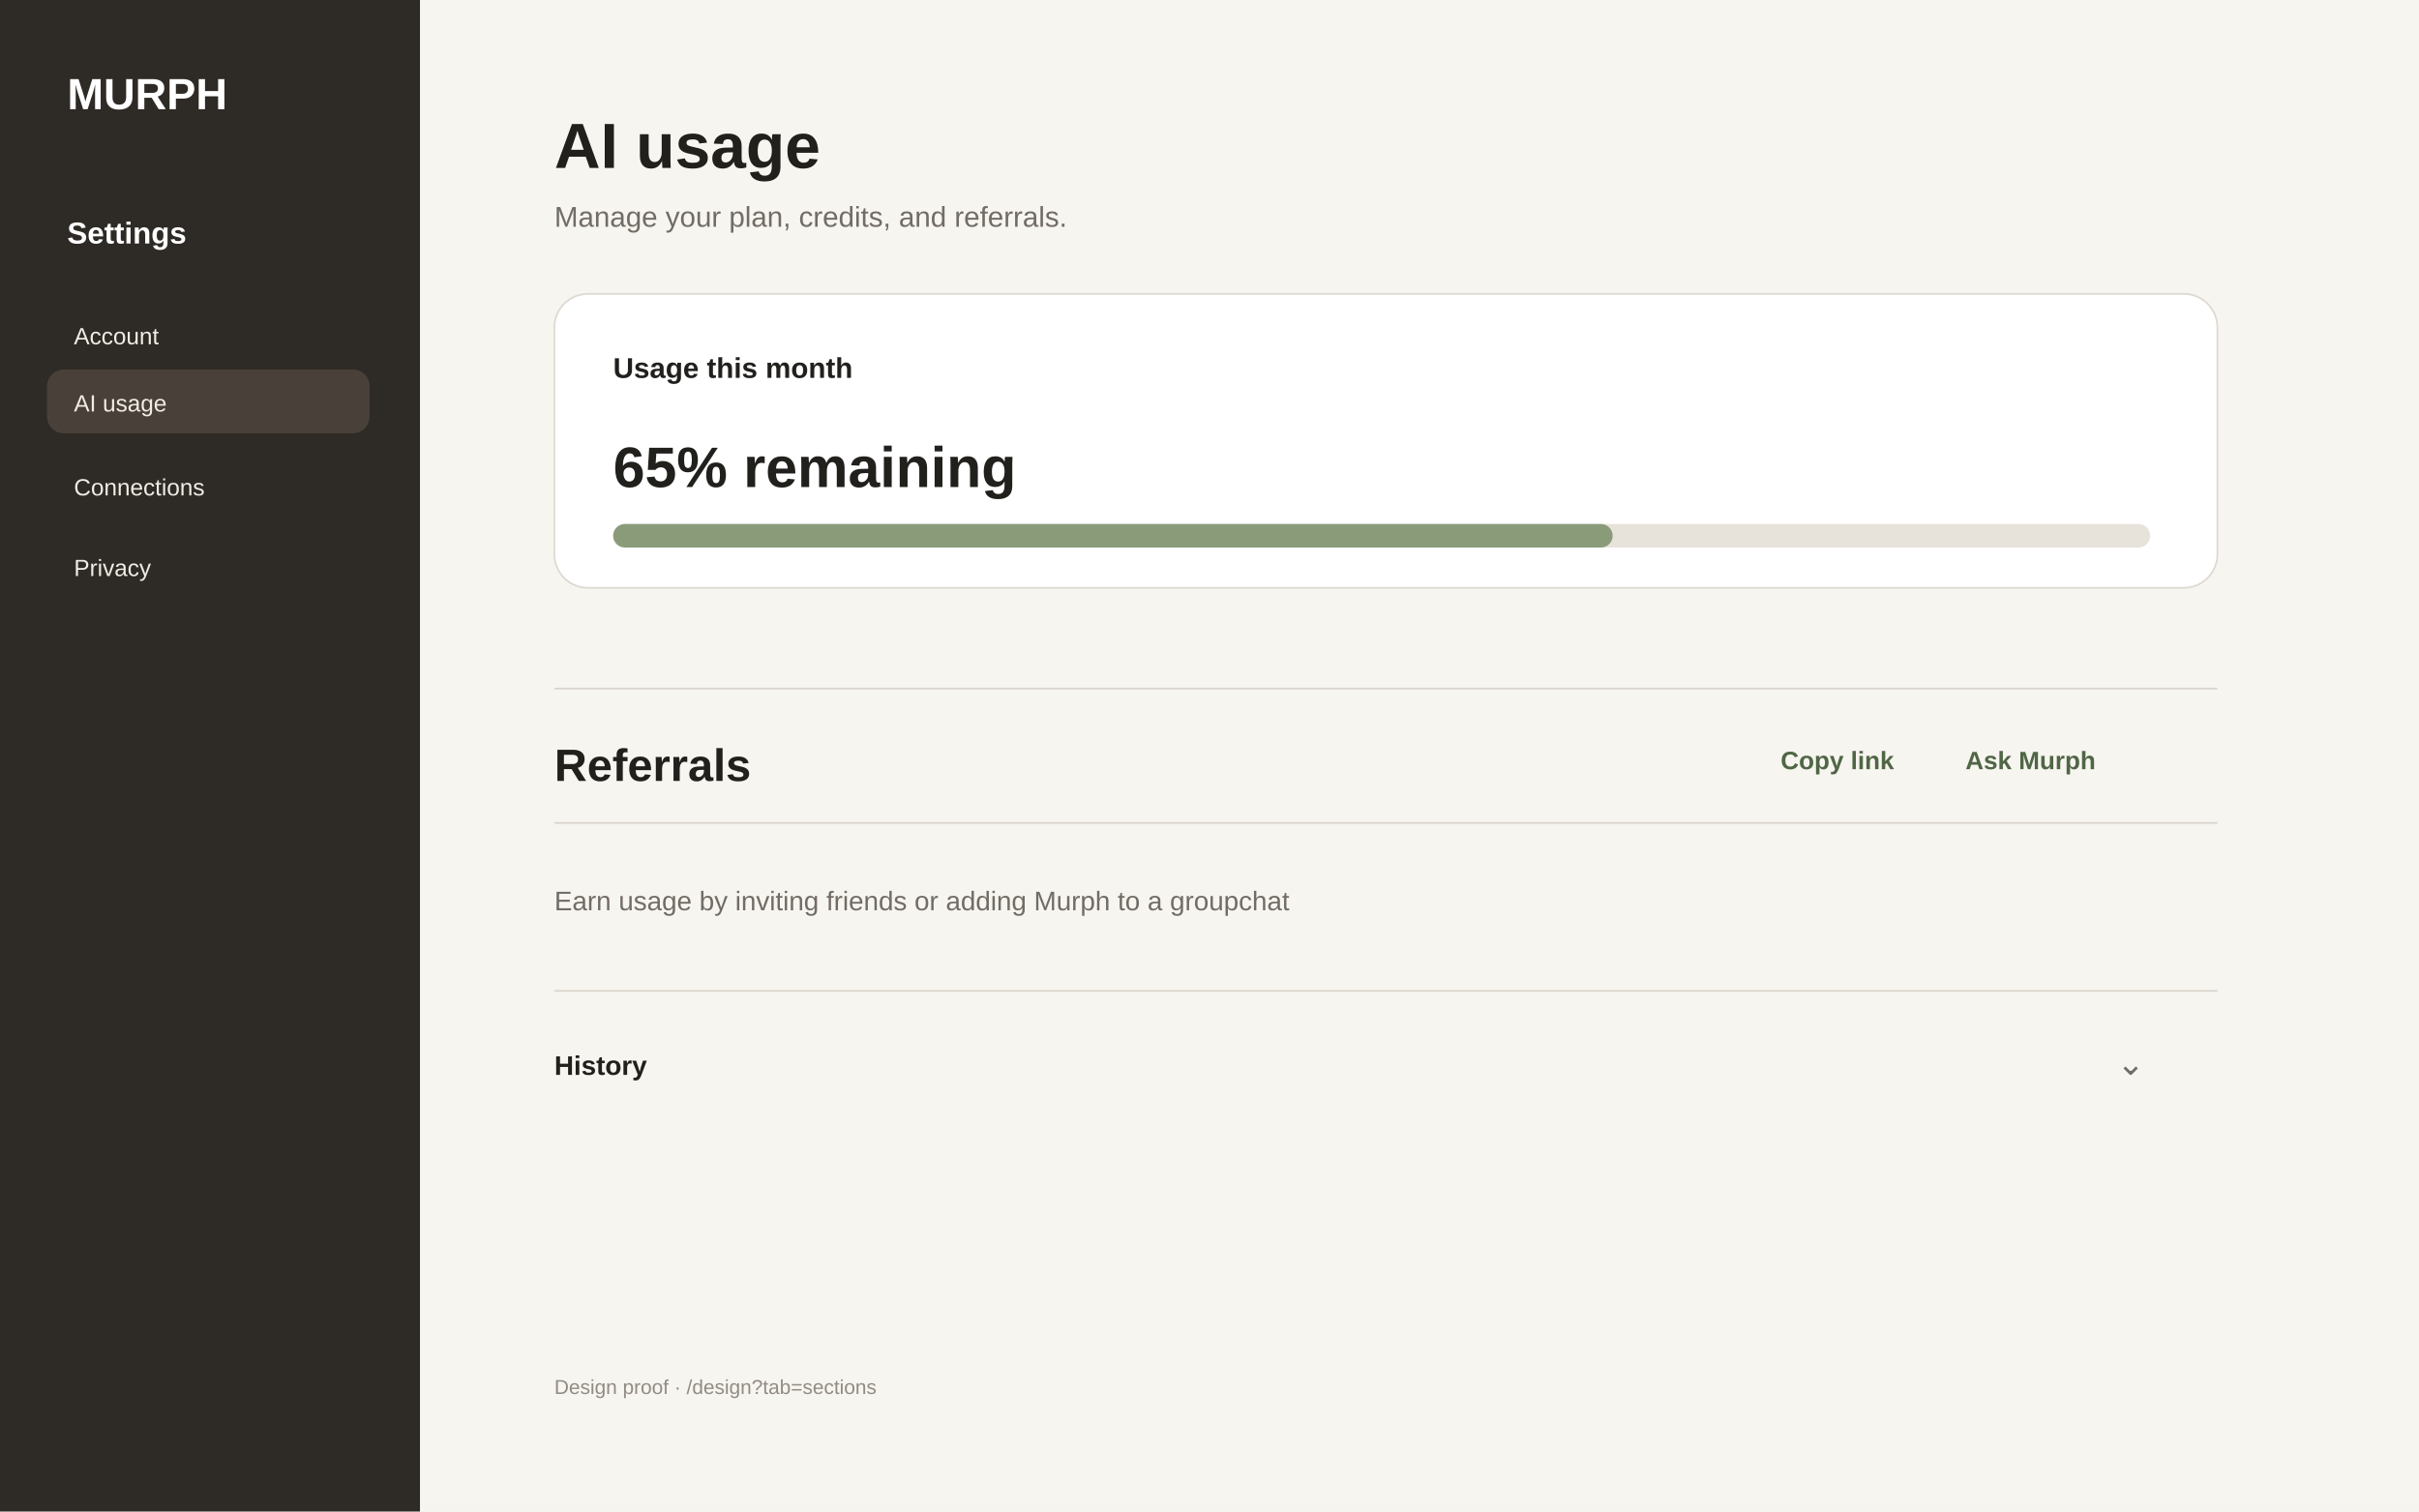
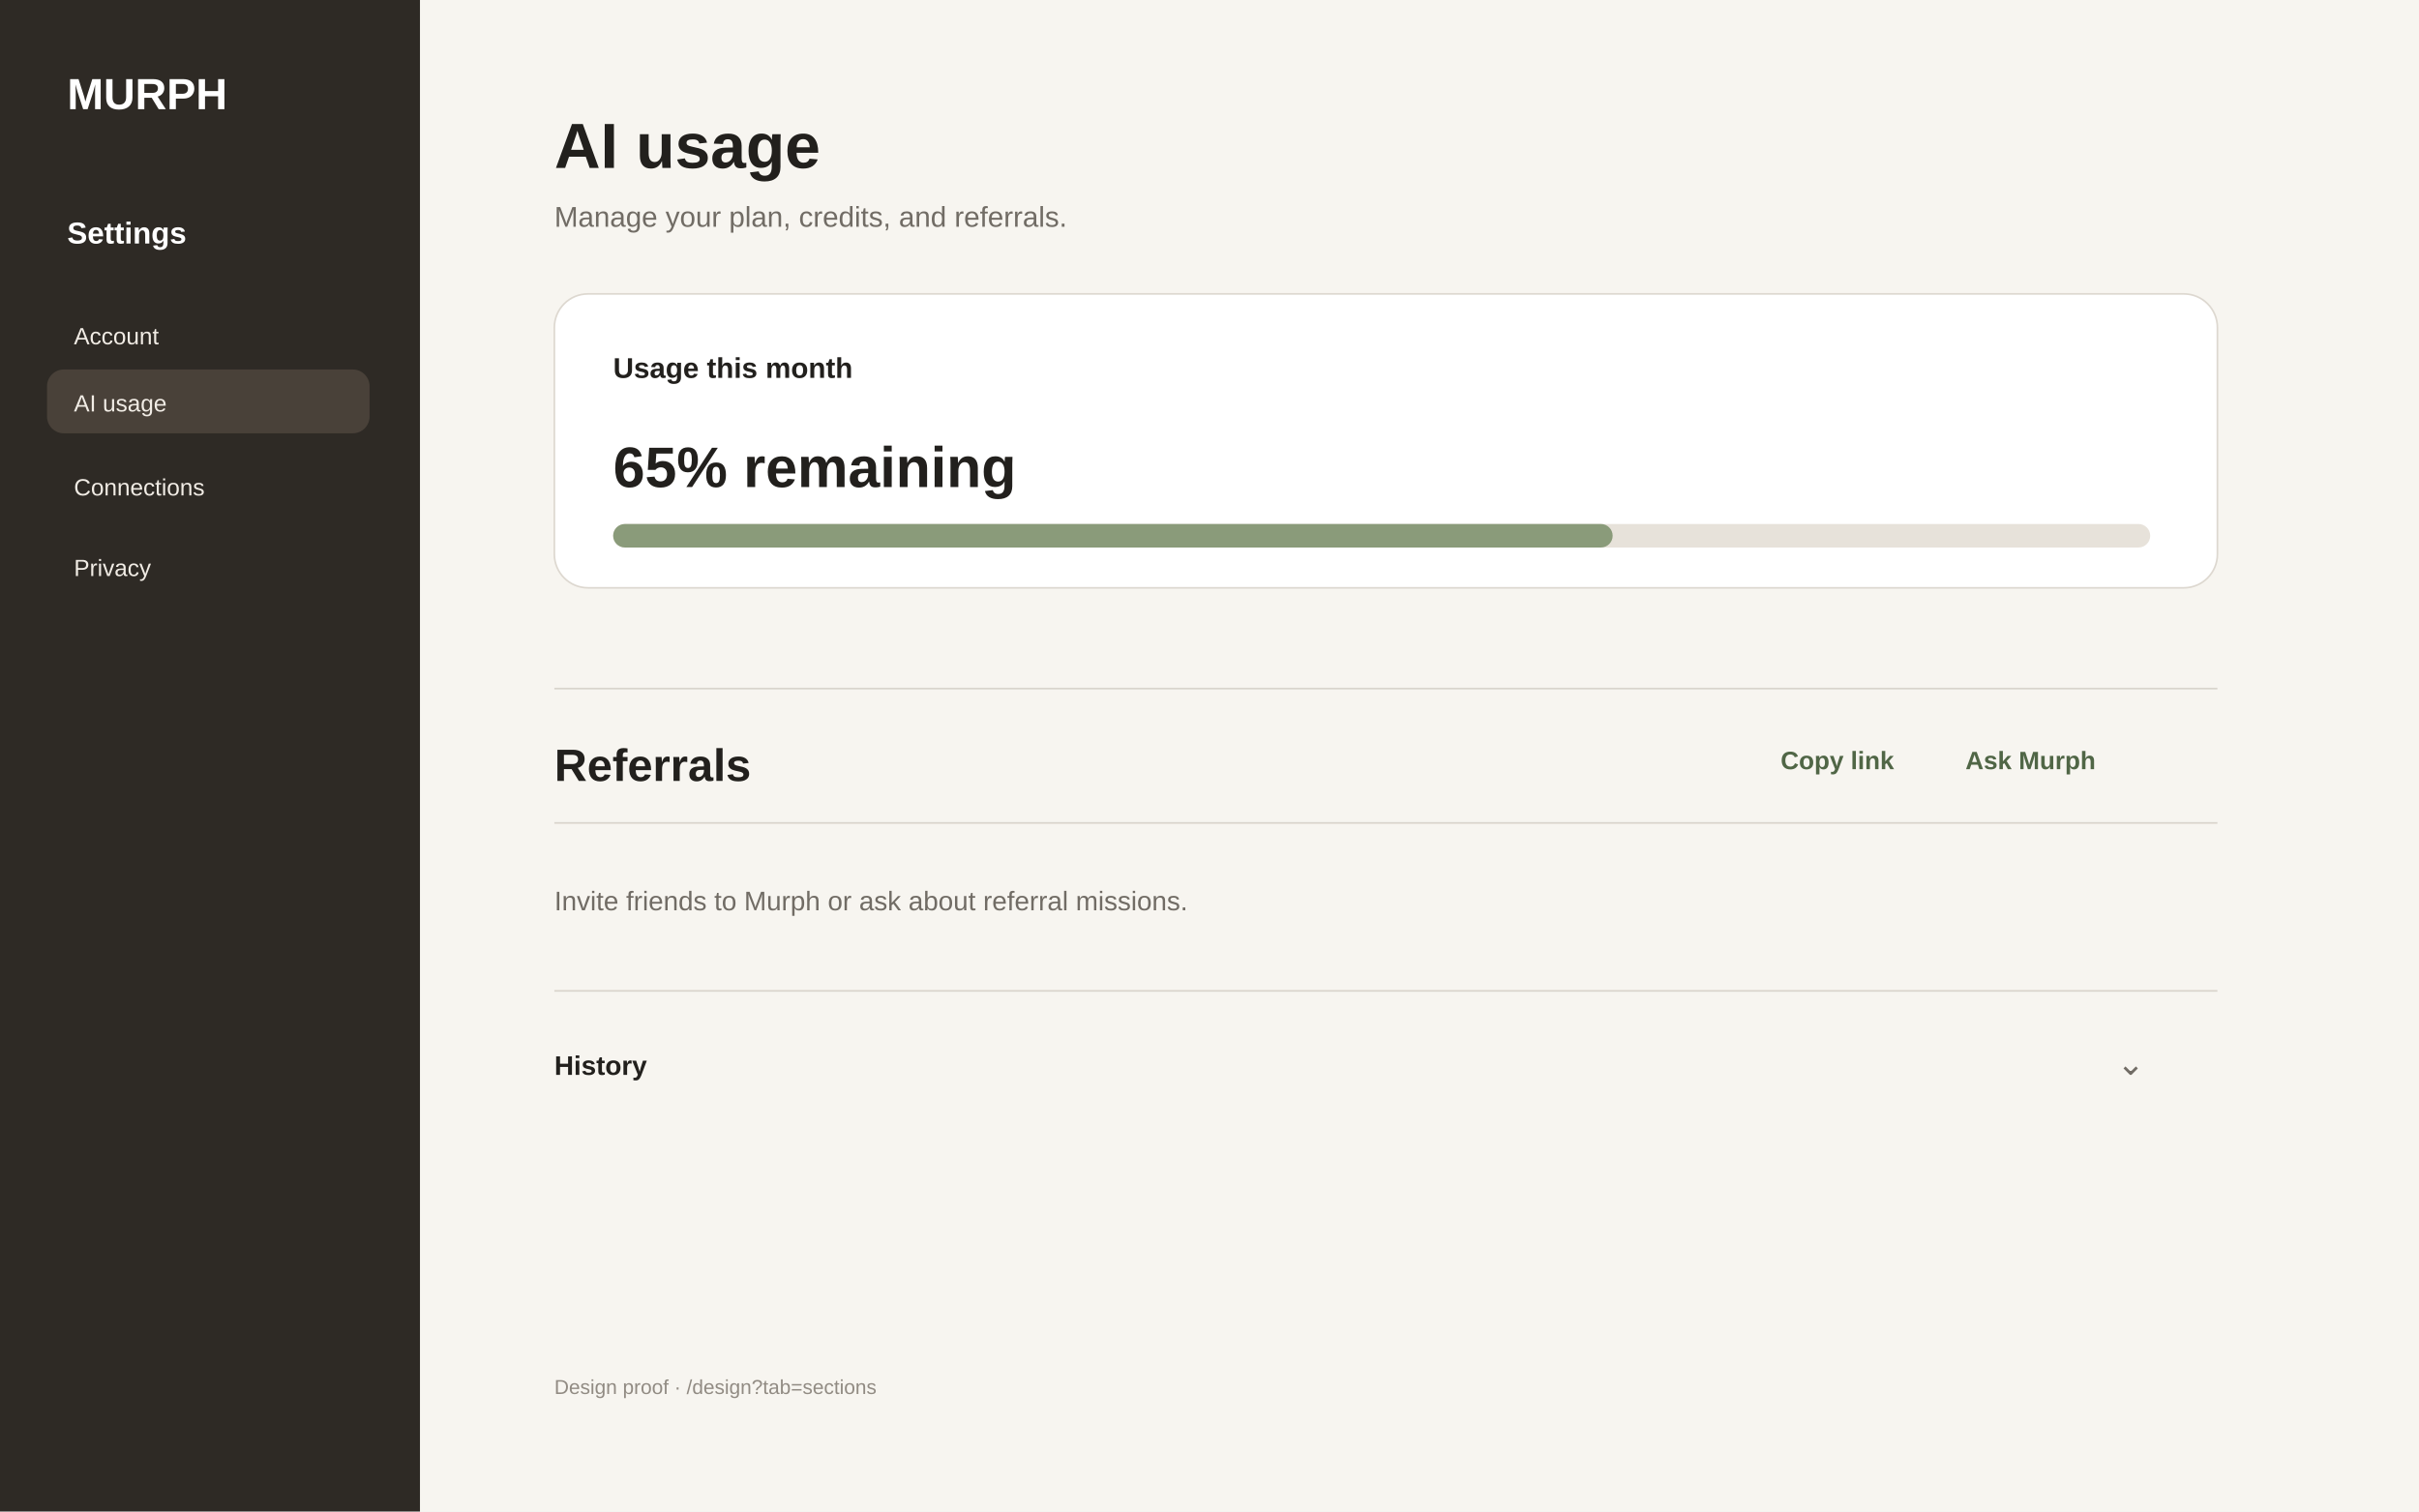
<svg xmlns="http://www.w3.org/2000/svg" width="1440" height="900" viewBox="0 0 1440 900">
  <rect width="1440" height="900" fill="#F7F5F0" />
  <rect width="250" height="900" fill="#2E2A25" />
  <g font-family="Arial, sans-serif">
    <text x="40" y="65" font-size="26" font-weight="700" fill="#fff">MURPH</text>
    <text x="40" y="145" font-size="18" font-weight="700" fill="#fff">Settings</text>
    <text x="44" y="205" font-size="14" fill="#F1ECE5">Account</text>
    <rect x="28" y="220" width="192" height="38" rx="10" fill="#494139" />
    <text x="44" y="245" font-size="14" fill="#F1ECE5">AI usage</text>
    <text x="44" y="295" font-size="14" fill="#F1ECE5">Connections</text>
    <text x="44" y="343" font-size="14" fill="#F1ECE5">Privacy</text>
    <text x="330" y="100" font-size="38" font-weight="700" fill="#22201D">AI usage</text>
    <text x="330" y="135" font-size="17" fill="#716C65">Manage your plan, credits, and referrals.</text>
    <rect x="330" y="175" width="990" height="175" rx="20" fill="#fff" stroke="#DDD8D0" />
    <text x="365" y="225" font-size="17" font-weight="700" fill="#22201D">Usage this month</text>
    <text x="365" y="290" font-size="34" font-weight="700" fill="#22201D">65% remaining</text>
    <rect x="365" y="312" width="915" height="14" rx="7" fill="#E7E2DA" />
    <rect x="365" y="312" width="595" height="14" rx="7" fill="#8A9B7A" />
    <line x1="330" y1="410" x2="1320" y2="410" stroke="#D9D4CC" />
    <text x="330" y="465" font-size="27" font-weight="700" fill="#22201D">Referrals</text>
    <text x="1060" y="458" font-size="15" font-weight="700" fill="#506646">Copy link</text>
    <text x="1170" y="458" font-size="15" font-weight="700" fill="#506646">Ask Murph</text>
    <line x1="330" y1="490" x2="1320" y2="490" stroke="#D9D4CC" />
-     <text x="330" y="542" font-size="16" fill="#716C65">Earn usage by inviting friends or adding Murph to a groupchat</text>
+     <text x="330" y="542" font-size="16" fill="#716C65">Invite friends to Murph or ask about referral missions.</text>
    <line x1="330" y1="590" x2="1320" y2="590" stroke="#D9D4CC" />
    <text x="330" y="640" font-size="16" font-weight="700" fill="#22201D">History</text>
    <text x="1260" y="640" font-size="20" fill="#716C65">⌄</text>
    <text x="330" y="830" font-size="12" fill="#918B83">Design proof · /design?tab=sections</text>
  </g>
</svg>
